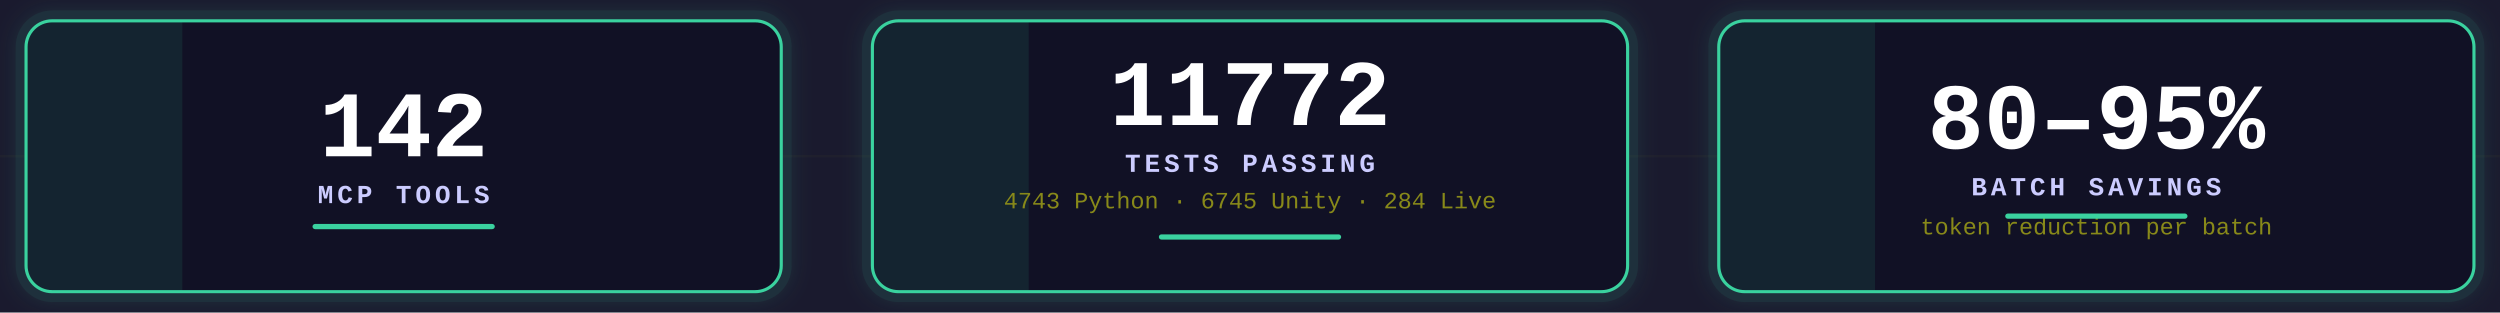
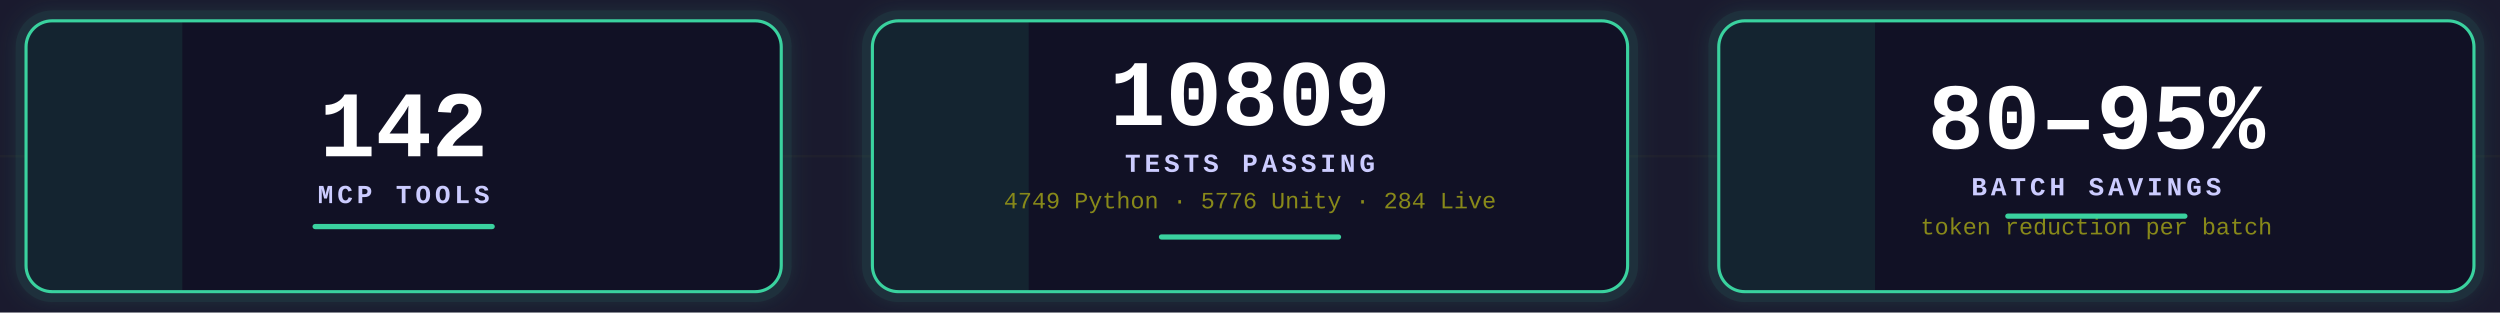
- <svg xmlns="http://www.w3.org/2000/svg" viewBox="0 0 960 120" width="960" height="120" role="img" aria-label="Unity Biome MCP stats: 142 MCP tools, 11772 Tests (4743 Python + 6745 Unity + 284 Live), 80-95% Batch Savings">
+ <svg xmlns="http://www.w3.org/2000/svg" viewBox="0 0 960 120" width="960" height="120" role="img" aria-label="Unity Biome MCP stats: 142 MCP tools, 10809 Tests (4749 Python + 5776 Unity + 284 Live), 80-95% Batch Savings">
  <defs>
    <filter id="sg" x="-25%" y="-30%" width="150%" height="160%">
      <feGaussianBlur stdDeviation="4" result="b" />
      <feMerge>
        <feMergeNode in="b" />
        <feMergeNode in="SourceGraphic" />
      </feMerge>
    </filter>
    <clipPath id="c1">
      <rect x="10" y="8" width="290" height="104" rx="10" />
    </clipPath>
    <clipPath id="c2">
      <rect x="335" y="8" width="290" height="104" rx="10" />
    </clipPath>
    <clipPath id="c3">
      <rect x="660" y="8" width="290" height="104" rx="10" />
    </clipPath>
  </defs>
  <rect width="960" height="120" fill="#1a1a2e" />
  <line x1="0" y1="60" x2="960" y2="60" stroke="#888919" stroke-opacity="0.05" stroke-width="1" />
  <rect x="10" y="8" width="290" height="104" rx="10" fill="none" stroke="#3ad29f" stroke-width="8" opacity="0.12" filter="url(#sg)">
    <animate attributeName="opacity" values="0.25;0.7;0.25" dur="3s" repeatCount="indefinite" begin="0s" />
  </rect>
  <rect x="10" y="8" width="290" height="104" rx="10" fill="#111125" />
  <rect x="10" y="8" width="290" height="104" rx="10" fill="none" stroke="#3ad29f" stroke-width="1.2" />
  <g clip-path="url(#c1)">
    <rect x="10" y="8" width="60" height="104" fill="#3ad29f" fill-opacity="0.10">
      <animateTransform attributeName="transform" type="translate" values="-100,0;400,0" dur="3s" repeatCount="indefinite" begin="0s" />
    </rect>
  </g>
  <text x="155" y="60" text-anchor="middle" font-family="ui-monospace,SFMono-Regular,'SF Mono',Menlo,Consolas,'Liberation Mono',monospace" font-size="36" font-weight="700" fill="#ffffff">142</text>
  <text x="155" y="78" text-anchor="middle" font-family="ui-monospace,SFMono-Regular,'SF Mono',Menlo,Consolas,'Liberation Mono',monospace" font-size="10" font-weight="700" fill="#ccccff" letter-spacing="1.5">MCP TOOLS</text>
  <rect x="120" y="86" width="70" height="2" rx="1" fill="#3ad29f">
    <animate attributeName="opacity" values="0.6;1;0.6" dur="2s" repeatCount="indefinite" begin="0s" />
  </rect>
  <rect x="335" y="8" width="290" height="104" rx="10" fill="none" stroke="#3ad29f" stroke-width="8" opacity="0.12" filter="url(#sg)">
    <animate attributeName="opacity" values="0.25;0.7;0.25" dur="3s" repeatCount="indefinite" begin="0.6s" />
  </rect>
  <rect x="335" y="8" width="290" height="104" rx="10" fill="#111125" />
  <rect x="335" y="8" width="290" height="104" rx="10" fill="none" stroke="#3ad29f" stroke-width="1.2" />
  <g clip-path="url(#c2)">
    <rect x="335" y="8" width="60" height="104" fill="#3ad29f" fill-opacity="0.10">
      <animateTransform attributeName="transform" type="translate" values="-100,0;400,0" dur="3s" repeatCount="indefinite" begin="0.5s" />
    </rect>
  </g>
-   <text x="480" y="48" text-anchor="middle" font-family="ui-monospace,SFMono-Regular,'SF Mono',Menlo,Consolas,'Liberation Mono',monospace" font-size="36" font-weight="700" fill="#ffffff">11772</text>
+   <text x="480" y="48" text-anchor="middle" font-family="ui-monospace,SFMono-Regular,'SF Mono',Menlo,Consolas,'Liberation Mono',monospace" font-size="36" font-weight="700" fill="#ffffff">10809</text>
  <text x="480" y="66" text-anchor="middle" font-family="ui-monospace,SFMono-Regular,'SF Mono',Menlo,Consolas,'Liberation Mono',monospace" font-size="10" font-weight="700" fill="#ccccff" letter-spacing="1.5">TESTS PASSING</text>
-   <text x="480" y="80" text-anchor="middle" font-family="ui-monospace,SFMono-Regular,'SF Mono',Menlo,Consolas,'Liberation Mono',monospace" font-size="9" fill="#888919">4743 Python · 6745 Unity · 284 Live</text>
+   <text x="480" y="80" text-anchor="middle" font-family="ui-monospace,SFMono-Regular,'SF Mono',Menlo,Consolas,'Liberation Mono',monospace" font-size="9" fill="#888919">4749 Python · 5776 Unity · 284 Live</text>
  <rect x="445" y="90" width="70" height="2" rx="1" fill="#3ad29f">
    <animate attributeName="opacity" values="0.6;1;0.6" dur="2s" repeatCount="indefinite" begin="0.4s" />
  </rect>
  <rect x="660" y="8" width="290" height="104" rx="10" fill="none" stroke="#3ad29f" stroke-width="8" opacity="0.12" filter="url(#sg)">
    <animate attributeName="opacity" values="0.25;0.7;0.25" dur="3s" repeatCount="indefinite" begin="1.2s" />
  </rect>
  <rect x="660" y="8" width="290" height="104" rx="10" fill="#111125" />
  <rect x="660" y="8" width="290" height="104" rx="10" fill="none" stroke="#3ad29f" stroke-width="1.2" />
  <g clip-path="url(#c3)">
    <rect x="660" y="8" width="60" height="104" fill="#3ad29f" fill-opacity="0.10">
      <animateTransform attributeName="transform" type="translate" values="-100,0;400,0" dur="3s" repeatCount="indefinite" begin="1.0s" />
    </rect>
  </g>
  <text x="805" y="57" text-anchor="middle" font-family="ui-monospace,SFMono-Regular,'SF Mono',Menlo,Consolas,'Liberation Mono',monospace" font-size="36" font-weight="700" fill="#ffffff">80–95%</text>
  <text x="805" y="75" text-anchor="middle" font-family="ui-monospace,SFMono-Regular,'SF Mono',Menlo,Consolas,'Liberation Mono',monospace" font-size="10" font-weight="700" fill="#ccccff" letter-spacing="1.5">BATCH SAVINGS</text>
  <text x="805" y="90" text-anchor="middle" font-family="ui-monospace,SFMono-Regular,'SF Mono',Menlo,Consolas,'Liberation Mono',monospace" font-size="9" fill="#888919">token reduction per batch</text>
  <rect x="770" y="82" width="70" height="2" rx="1" fill="#3ad29f">
    <animate attributeName="opacity" values="0.6;1;0.6" dur="2s" repeatCount="indefinite" begin="0.8s" />
  </rect>
</svg>
